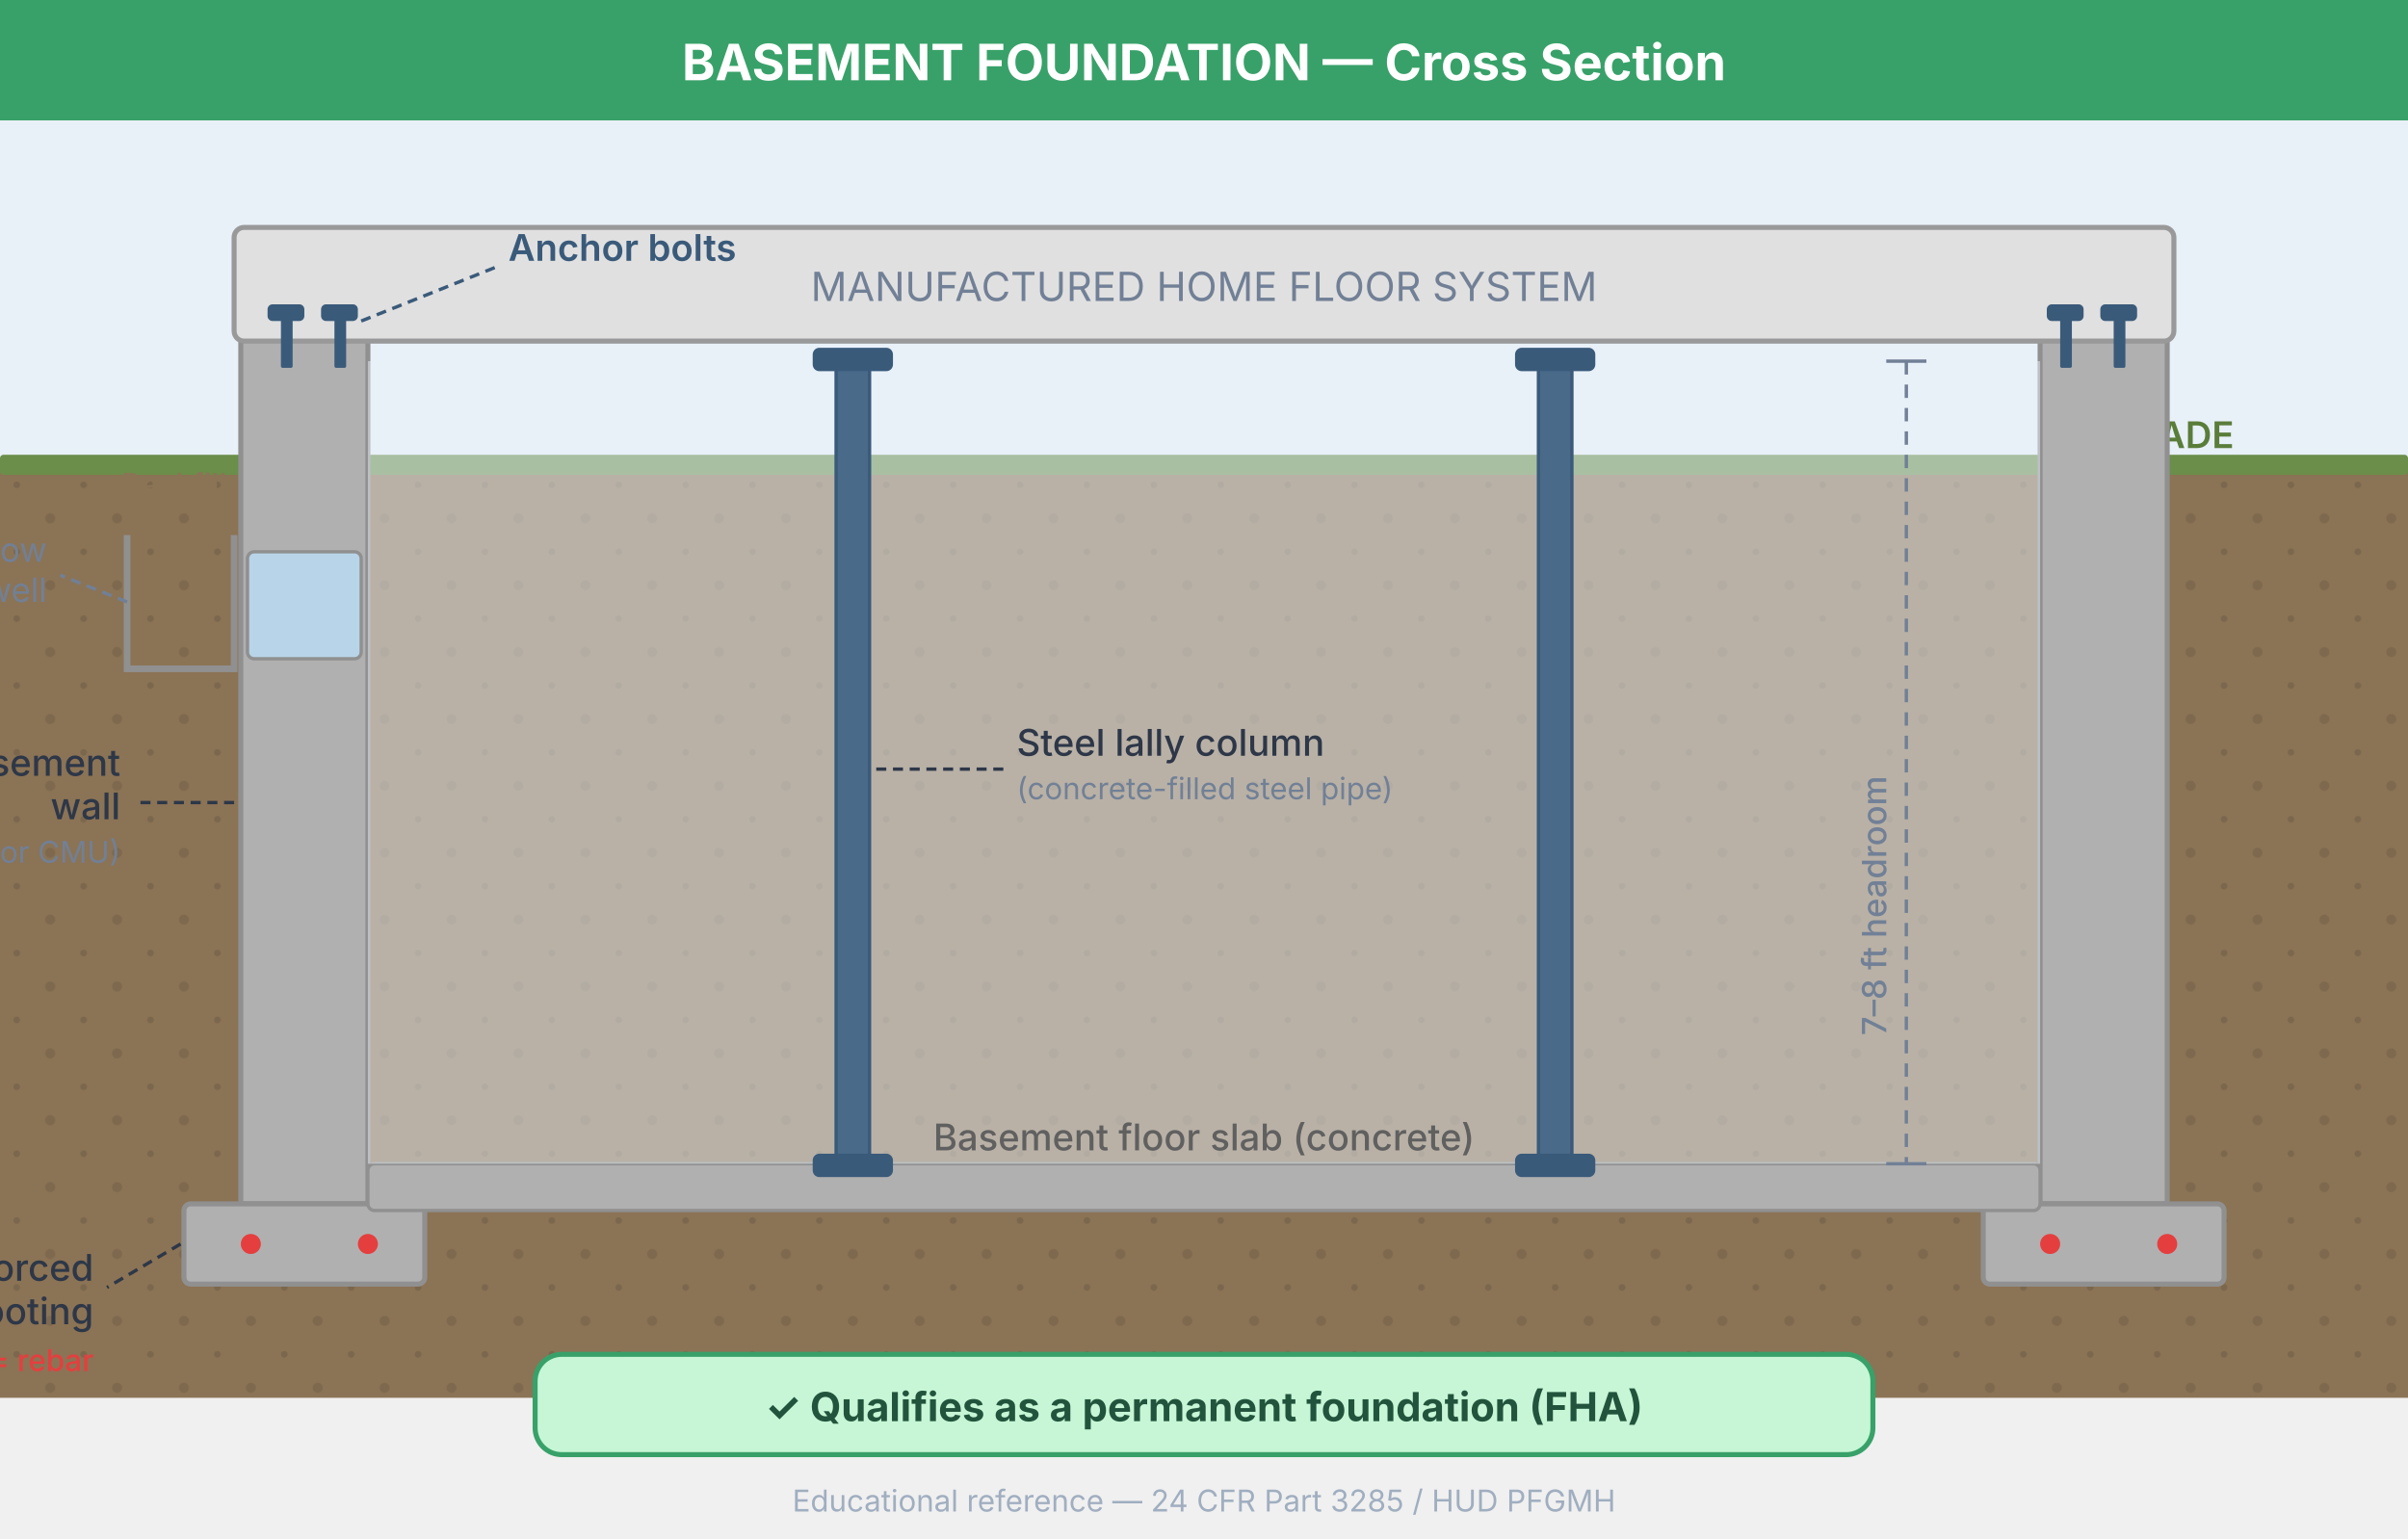
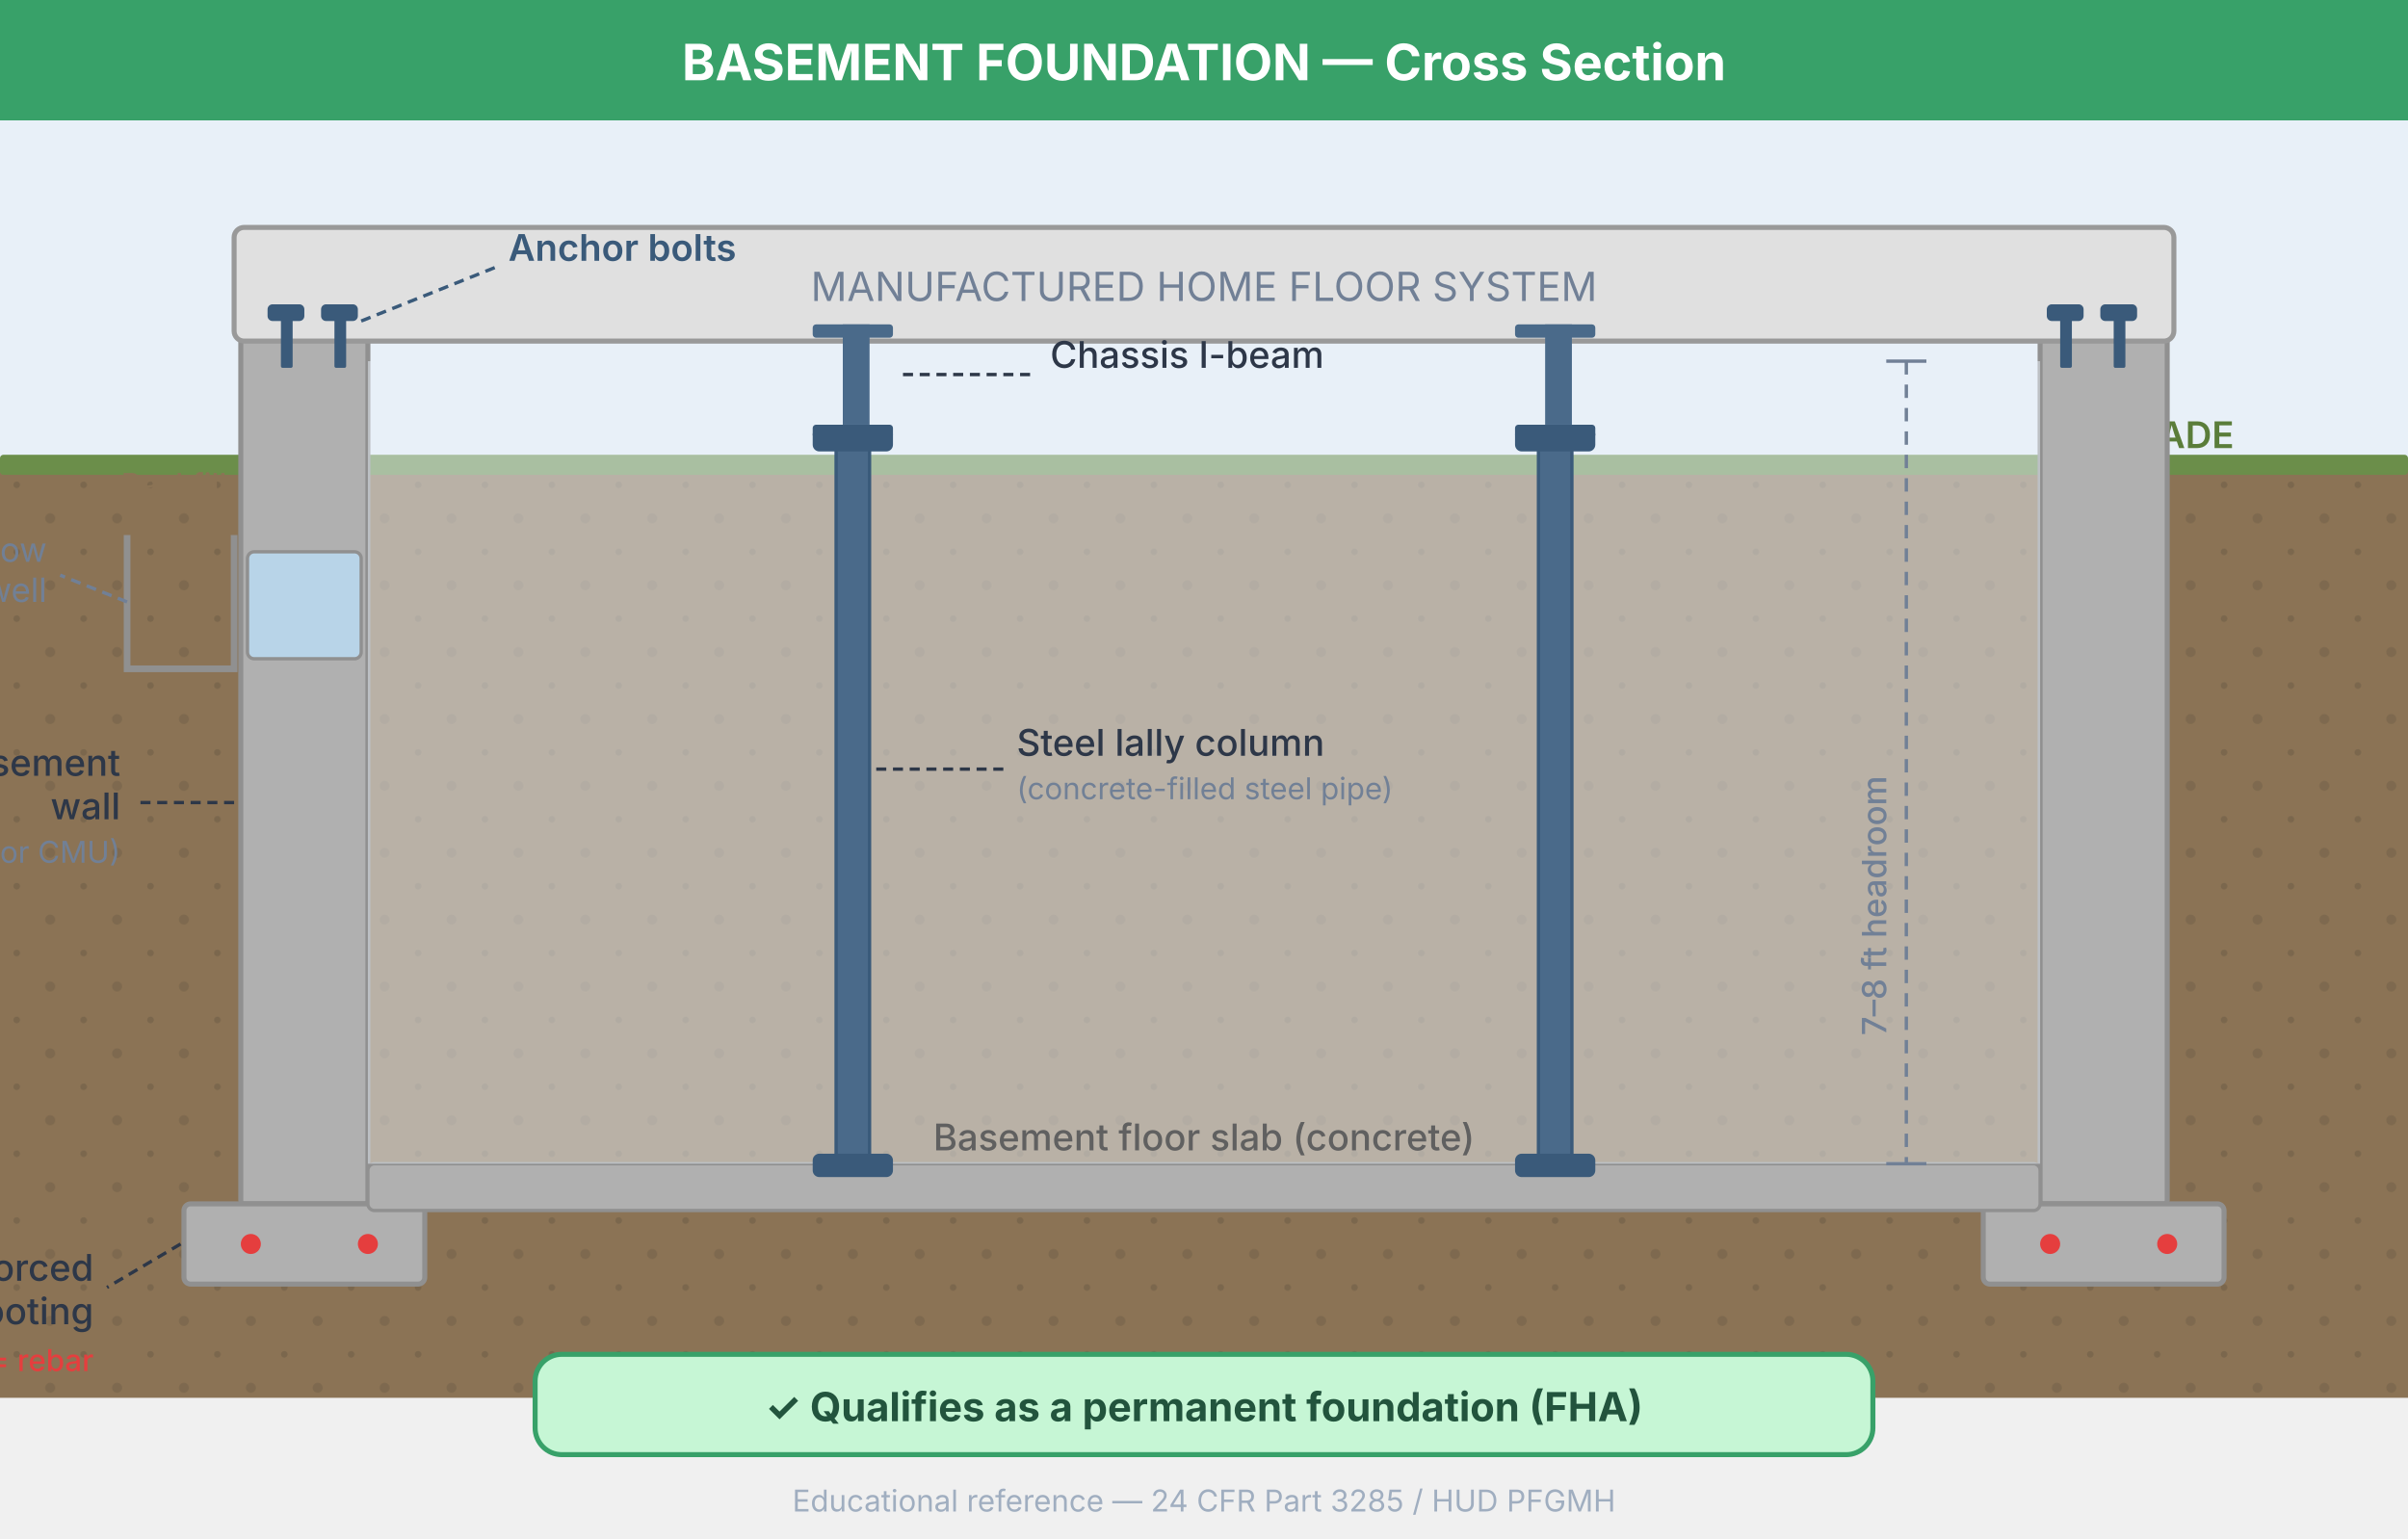
<svg xmlns="http://www.w3.org/2000/svg" viewBox="0 0 720 460" font-family="system-ui, -apple-system, sans-serif">
  <defs>
    <pattern id="soil" patternUnits="userSpaceOnUse" width="20" height="20">
      <rect width="20" height="20" fill="#8B7355" />
      <circle cx="5" cy="5" r="1" fill="#6B5B45" opacity="0.5" />
      <circle cx="15" cy="15" r="1.5" fill="#6B5B45" opacity="0.4" />
    </pattern>
  </defs>
  <rect x="0" y="0" width="720" height="36" fill="#38A169" rx="0" />
  <text x="360" y="24" text-anchor="middle" fill="#FFF" font-size="15" font-weight="700">BASEMENT FOUNDATION — Cross Section</text>
  <rect x="0" y="36" width="720" height="102" fill="#E8F0F8" />
  <rect x="0" y="138" width="720" height="280" fill="url(#soil)" />
  <rect x="0" y="136" width="720" height="6" fill="#6B8E4A" rx="1" />
  <text x="668" y="134" text-anchor="end" fill="#5A7D3A" font-size="11" font-weight="600">GRADE</text>
  <rect x="72" y="100" width="38" height="260" fill="#B0B0B0" stroke="#909090" stroke-width="1.5" rx="1" />
  <rect x="610" y="100" width="38" height="260" fill="#B0B0B0" stroke="#909090" stroke-width="1.5" rx="1" />
  <rect x="55" y="360" width="72" height="24" fill="#B0B0B0" stroke="#909090" stroke-width="1.5" rx="2" />
  <rect x="593" y="360" width="72" height="24" fill="#B0B0B0" stroke="#909090" stroke-width="1.5" rx="2" />
  <circle cx="75" cy="372" r="3" fill="#E53E3E" />
  <circle cx="110" cy="372" r="3" fill="#E53E3E" />
  <circle cx="613" cy="372" r="3" fill="#E53E3E" />
  <circle cx="648" cy="372" r="3" fill="#E53E3E" />
  <rect x="110" y="348" width="500" height="14" fill="#B0B0B0" stroke="#909090" stroke-width="1" rx="2" />
  <rect x="110" y="108" width="500" height="240" fill="#E8F0F8" opacity="0.5" />
  <rect x="70" y="68" width="580" height="34" fill="#E0E0E0" stroke="#999" stroke-width="1.5" rx="3" />
  <text x="360" y="90" text-anchor="middle" fill="#718096" font-size="12">MANUFACTURED HOME FLOOR SYSTEM</text>
  <rect x="84" y="94" width="3.5" height="16" fill="#3A5A7A" rx="0.5" />
  <rect x="80" y="91" width="11" height="5" fill="#3A5A7A" rx="1.5" />
  <rect x="100" y="94" width="3.5" height="16" fill="#3A5A7A" rx="0.5" />
  <rect x="96" y="91" width="11" height="5" fill="#3A5A7A" rx="1.5" />
  <rect x="616" y="94" width="3.5" height="16" fill="#3A5A7A" rx="0.5" />
  <rect x="612" y="91" width="11" height="5" fill="#3A5A7A" rx="1.5" />
  <rect x="632" y="94" width="3.5" height="16" fill="#3A5A7A" rx="0.5" />
  <rect x="628" y="91" width="11" height="5" fill="#3A5A7A" rx="1.5" />
-   <rect x="250" y="108" width="10" height="240" fill="#4A6A8A" stroke="#3A5A7A" stroke-width="1" rx="3" />
-   <rect x="243" y="104" width="24" height="7" fill="#3A5A7A" rx="2" />
+   <rect x="243" y="97" width="24" height="4" fill="#4A6A8A" rx="1" />
+   <rect x="252" y="97" width="8" height="30" fill="#4A6A8A" />
+   <rect x="243" y="127" width="24" height="4" fill="#3A5A7A" rx="1" />
+   <rect x="453" y="97" width="24" height="4" fill="#4A6A8A" rx="1" />
+   <rect x="462" y="97" width="8" height="30" fill="#4A6A8A" />
+   <rect x="453" y="127" width="24" height="4" fill="#3A5A7A" rx="1" />
+   <rect x="250" y="131" width="10" height="217" fill="#4A6A8A" stroke="#3A5A7A" stroke-width="1" rx="3" />
+   <rect x="243" y="128" width="24" height="7" fill="#3A5A7A" rx="2" />
  <rect x="243" y="345" width="24" height="7" fill="#3A5A7A" rx="2" />
-   <rect x="460" y="108" width="10" height="240" fill="#4A6A8A" stroke="#3A5A7A" stroke-width="1" rx="3" />
-   <rect x="453" y="104" width="24" height="7" fill="#3A5A7A" rx="2" />
+   <rect x="460" y="131" width="10" height="217" fill="#4A6A8A" stroke="#3A5A7A" stroke-width="1" rx="3" />
+   <rect x="453" y="128" width="24" height="7" fill="#3A5A7A" rx="2" />
  <rect x="453" y="345" width="24" height="7" fill="#3A5A7A" rx="2" />
  <path d="M38,160 L38,200 L70,200 L70,160" fill="none" stroke="#909090" stroke-width="2" rx="2" />
  <rect x="72" y="162" width="0" height="36" fill="none" />
  <rect x="74" y="165" width="34" height="32" fill="#B8D4E8" stroke="#909090" stroke-width="1" rx="2" />
  <line x1="570" y1="108" x2="570" y2="348" stroke="#718096" stroke-width="1" stroke-dasharray="4,3" />
  <line x1="564" y1="108" x2="576" y2="108" stroke="#718096" stroke-width="1" />
  <line x1="564" y1="348" x2="576" y2="348" stroke="#718096" stroke-width="1" />
  <text x="564" y="232" text-anchor="end" fill="#718096" font-size="10" font-weight="500" transform="rotate(-90, 564, 232)">7–8 ft headroom</text>
  <line x1="70" y1="240" x2="40" y2="240" stroke="#2D3748" stroke-width="1" stroke-dasharray="3,2" />
  <text x="36" y="232" text-anchor="end" fill="#2D3748" font-size="11" font-weight="500">Basement</text>
  <text x="36" y="245" text-anchor="end" fill="#2D3748" font-size="11" font-weight="500">wall</text>
  <text x="36" y="258" text-anchor="end" fill="#718096" font-size="9">(concrete or CMU)</text>
  <line x1="54" y1="372" x2="32" y2="385" stroke="#2D3748" stroke-width="1" stroke-dasharray="3,2" />
  <text x="28" y="383" text-anchor="end" fill="#2D3748" font-size="11" font-weight="500">Reinforced</text>
  <text x="28" y="396" text-anchor="end" fill="#2D3748" font-size="11" font-weight="500">footing</text>
  <text x="360" y="344" text-anchor="middle" fill="#606060" font-size="11" font-weight="500">Basement floor slab (concrete)</text>
  <line x1="108" y1="96" x2="148" y2="80" stroke="#3A5A7A" stroke-width="1" stroke-dasharray="3,2" />
  <text x="152" y="78" fill="#3A5A7A" font-size="11" font-weight="600">Anchor bolts</text>
+   <line x1="270" y1="112" x2="310" y2="112" stroke="#2D3748" stroke-width="1" stroke-dasharray="3,2" />
+   <text x="314" y="110" fill="#2D3748" font-size="11" font-weight="500">Chassis I-beam</text>
  <line x1="262" y1="230" x2="300" y2="230" stroke="#2D3748" stroke-width="1" stroke-dasharray="3,2" />
  <text x="304" y="226" fill="#2D3748" font-size="11" font-weight="500">Steel lally column</text>
  <text x="304" y="239" fill="#718096" font-size="9">(concrete-filled steel pipe)</text>
  <line x1="38" y1="180" x2="18" y2="172" stroke="#718096" stroke-width="1" stroke-dasharray="3,2" />
  <text x="14" y="168" text-anchor="end" fill="#718096" font-size="10">Window</text>
  <text x="14" y="180" text-anchor="end" fill="#718096" font-size="10">well</text>
  <text x="52" y="148" text-anchor="middle" fill="#8B7355" font-size="9" font-weight="500">Backfill</text>
  <text x="28" y="410" text-anchor="end" fill="#E53E3E" font-size="9" font-weight="500">● = rebar</text>
  <rect x="160" y="405" width="400" height="30" fill="#C6F6D5" stroke="#38A169" stroke-width="1.5" rx="8" />
  <text x="360" y="425" text-anchor="middle" fill="#22543D" font-size="12" font-weight="700">✓  Qualifies as a permanent foundation (FHA)</text>
  <text x="360" y="452" text-anchor="middle" fill="#A0AEC0" font-size="9">Educational reference — 24 CFR Part 3285 / HUD PFGMH</text>
</svg>
